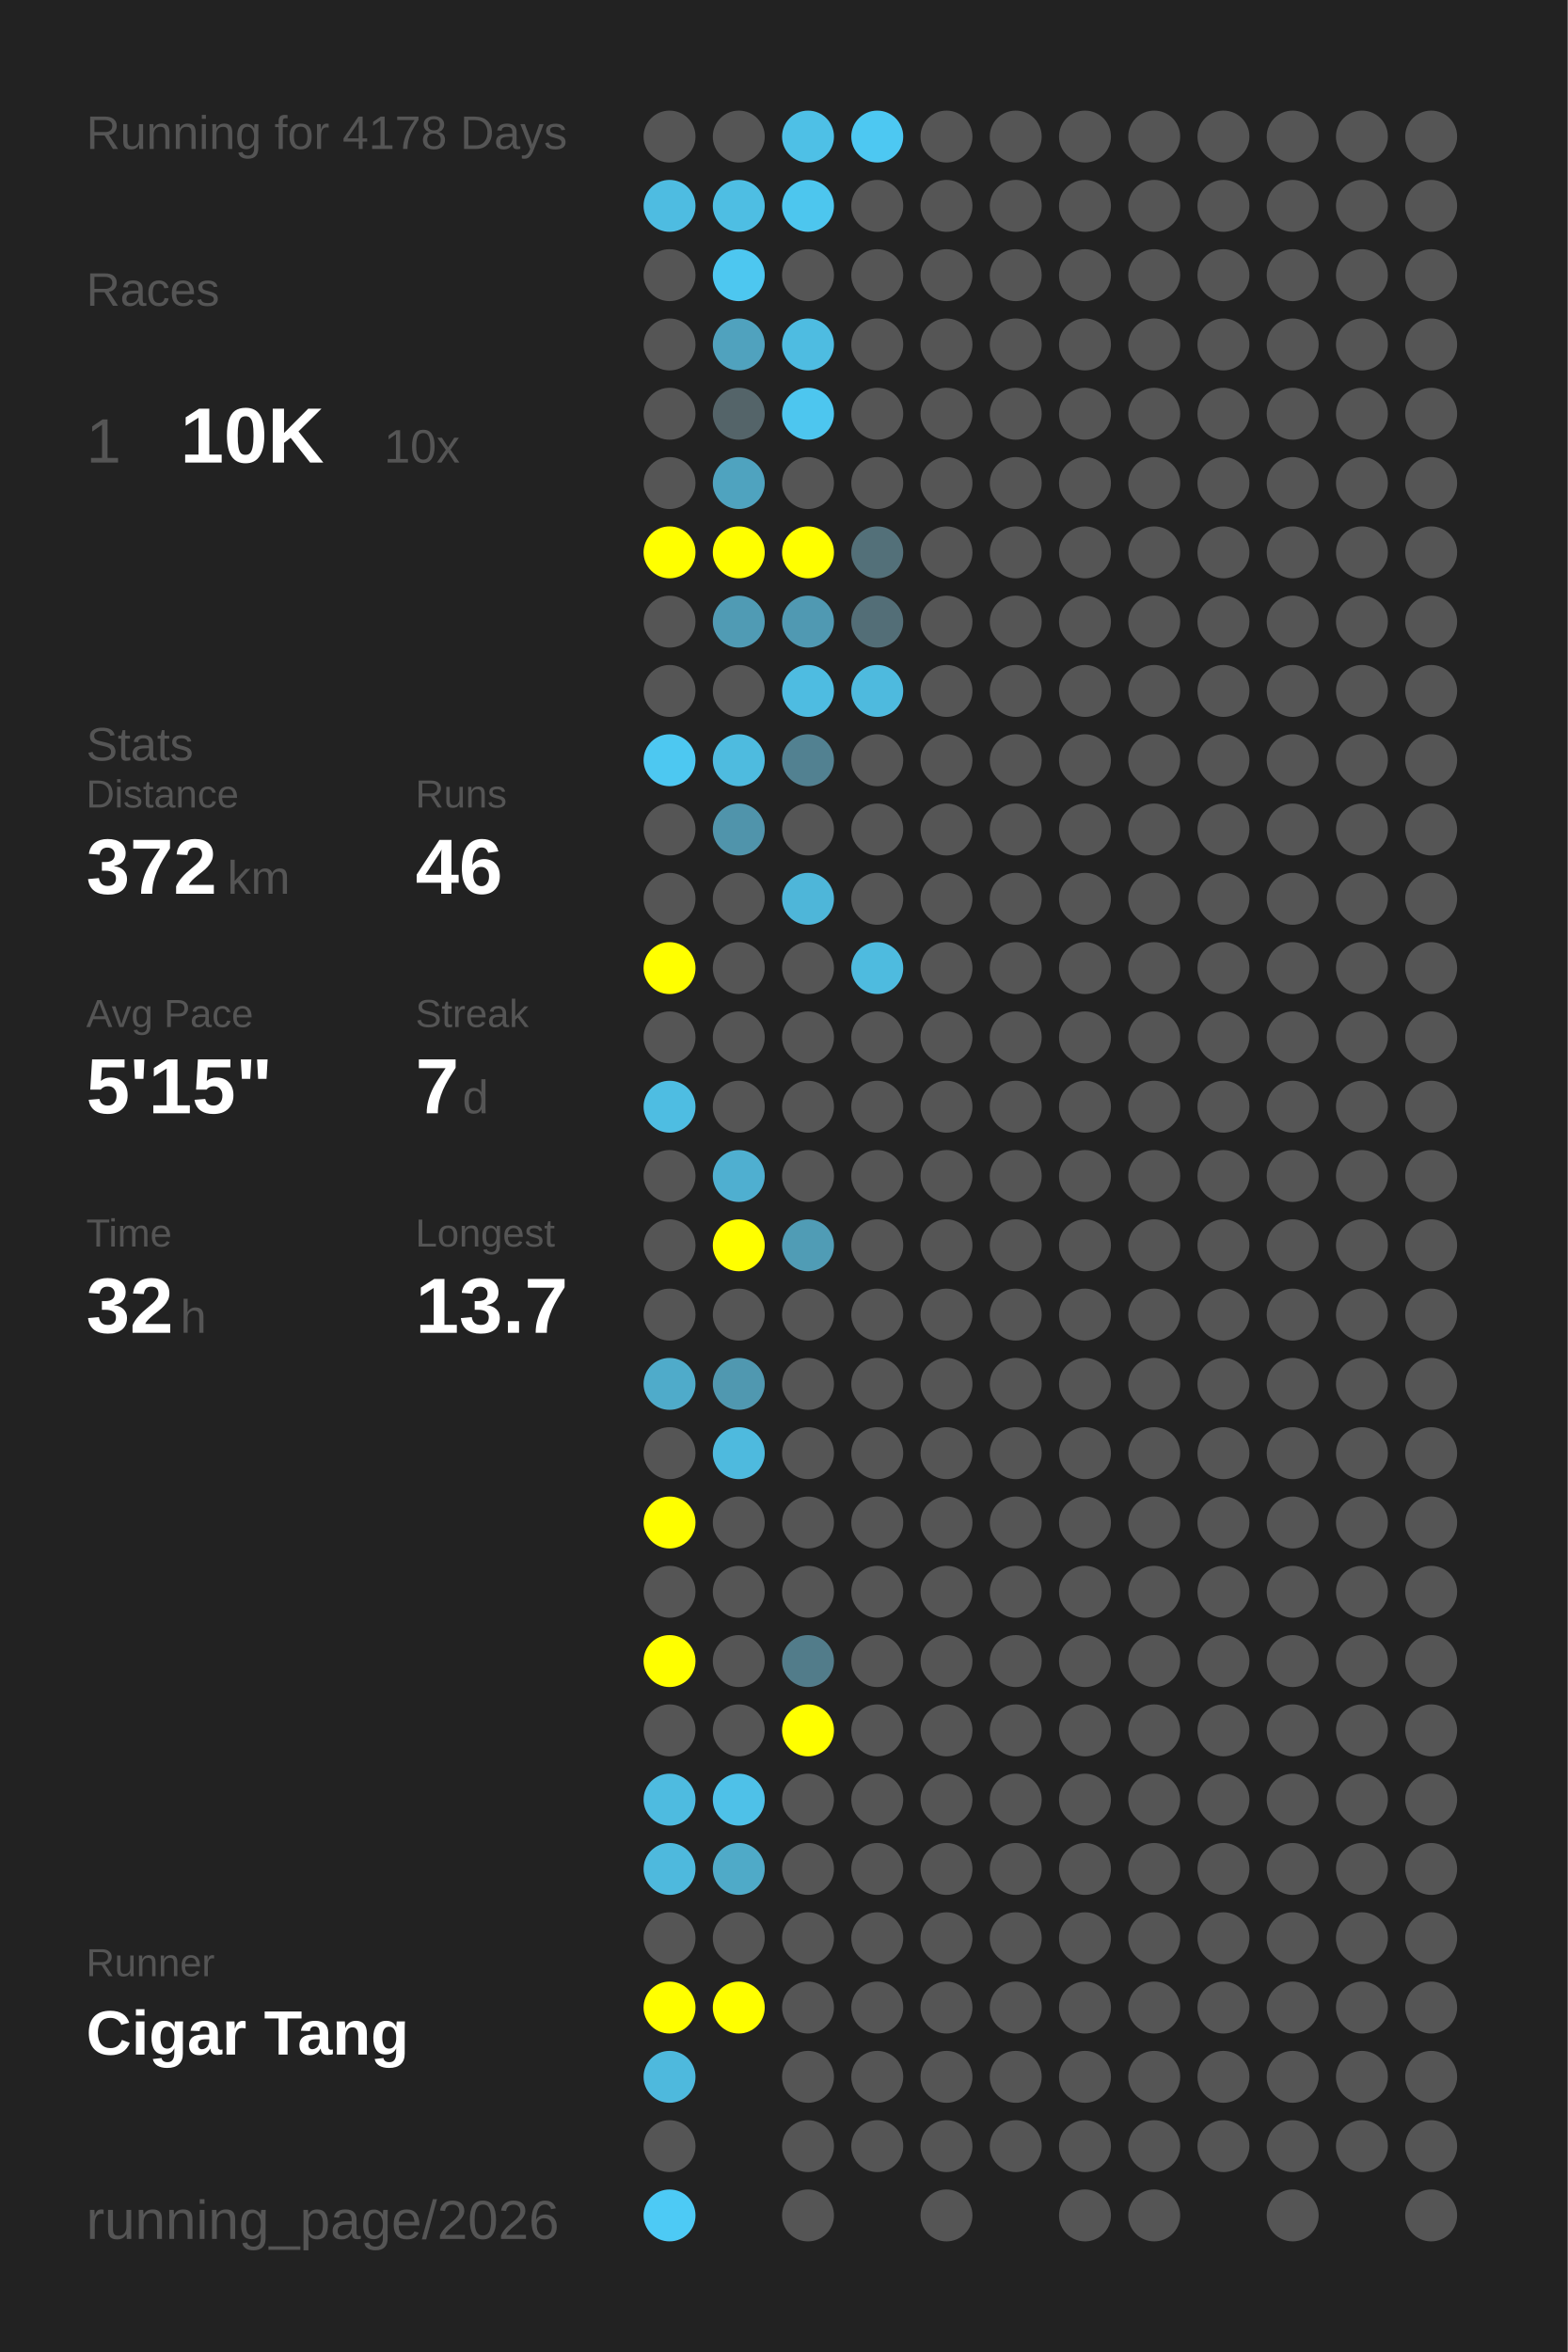
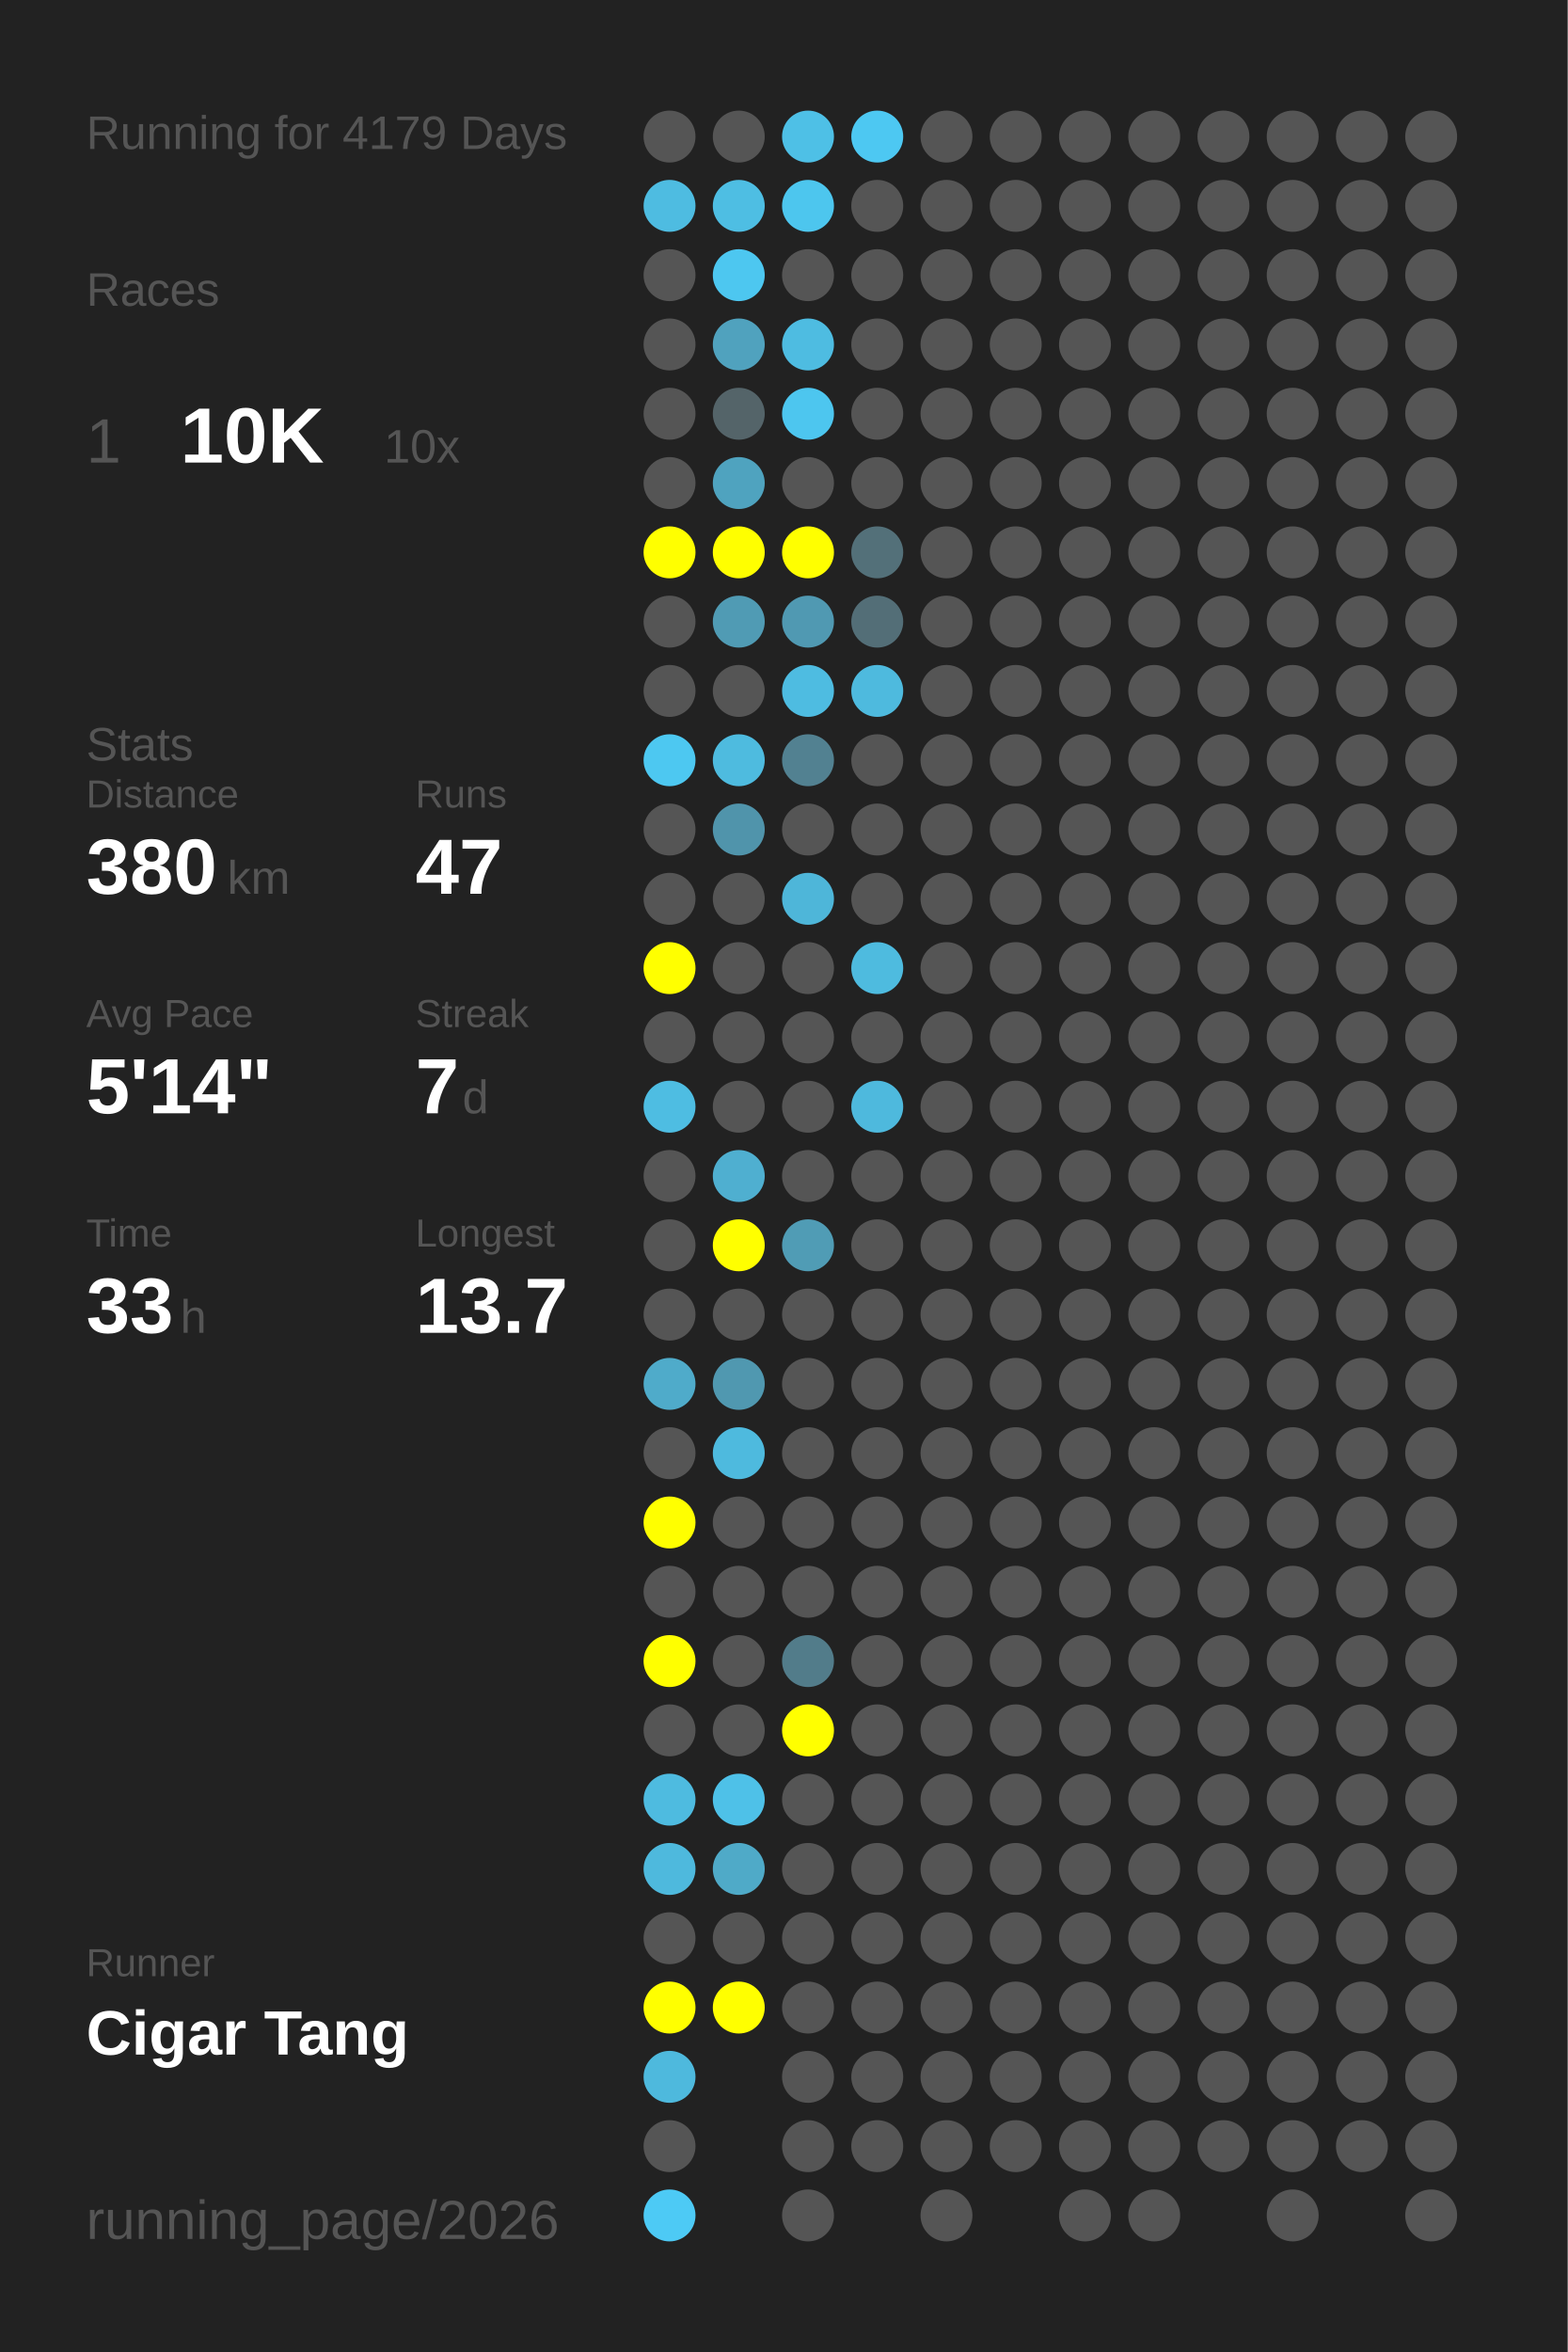
<svg xmlns="http://www.w3.org/2000/svg" baseProfile="full" height="300mm" version="1.1" viewBox="0,0,200,300" width="200mm">
  <defs />
  <rect fill="#222222" height="300" width="200" x="0" y="0" />
-   <text fill="#555555" style="font-size:6px; font-family:Arial;" x="11" y="19">Running for 4178 Days</text>
+   <text fill="#555555" style="font-size:6px; font-family:Arial;" x="11" y="19">Running for 4179 Days</text>
  <text fill="#555555" style="font-size:6px; font-family:Arial;" x="11" y="39">Races</text>
  <text fill="#555555" style="font-size:8px; font-family:Arial;" x="11" y="59">1</text>
  <text fill="#FFFFFF" style="font-size:10px; font-family:Arial; font-weight:bold;" x="23" y="59">10K</text>
  <text fill="#555555" style="font-size:6px; font-family:Arial;" x="49" y="59">10x</text>
  <text fill="#555555" style="font-size:6px; font-family:Arial;" x="11" y="97">Stats</text>
  <text fill="#555555" style="font-size:5px; font-family:Arial;" x="11" y="103">Distance</text>
-   <text fill="#FFFFFF" style="font-size:10px; font-family:Arial; font-weight:bold;" x="11" y="114">372</text>
+   <text fill="#FFFFFF" style="font-size:10px; font-family:Arial; font-weight:bold;" x="11" y="114">380</text>
  <text fill="#555555" style="font-size:6px; font-family:Arial;" x="29" y="114">km</text>
  <text fill="#555555" style="font-size:5px; font-family:Arial;" x="53" y="103">Runs</text>
-   <text fill="#FFFFFF" style="font-size:10px; font-family:Arial; font-weight:bold;" x="53" y="114">46</text>
+   <text fill="#FFFFFF" style="font-size:10px; font-family:Arial; font-weight:bold;" x="53" y="114">47</text>
  <text fill="#555555" style="font-size:5px; font-family:Arial;" x="11" y="131">Avg Pace</text>
-   <text fill="#FFFFFF" style="font-size:10px; font-family:Arial; font-weight:bold;" x="11" y="142">5'15"</text>
+   <text fill="#FFFFFF" style="font-size:10px; font-family:Arial; font-weight:bold;" x="11" y="142">5'14"</text>
  <text fill="#555555" style="font-size:5px; font-family:Arial;" x="53" y="131">Streak</text>
  <text fill="#FFFFFF" style="font-size:10px; font-family:Arial; font-weight:bold;" x="53" y="142">7</text>
  <text fill="#555555" style="font-size:6px; font-family:Arial;" x="59" y="142">d</text>
  <text fill="#555555" style="font-size:5px; font-family:Arial;" x="11" y="159">Time</text>
-   <text fill="#FFFFFF" style="font-size:10px; font-family:Arial; font-weight:bold;" x="11" y="170">32</text>
+   <text fill="#FFFFFF" style="font-size:10px; font-family:Arial; font-weight:bold;" x="11" y="170">33</text>
  <text fill="#555555" style="font-size:6px; font-family:Arial;" x="23" y="170">h</text>
  <text fill="#555555" style="font-size:5px; font-family:Arial;" x="53" y="159">Longest</text>
  <text fill="#FFFFFF" style="font-size:10px; font-family:Arial; font-weight:bold;" x="53" y="170">13.7</text>
  <text fill="#555555" style="font-size:5px; font-family:Arial;" x="11" y="252.065">Runner</text>
  <text fill="#FFFFFF" style="font-size:8px; font-family:Arial; font-weight:bold;" x="11" y="262.065">Cigar Tang</text>
  <text fill="#555555" style="font-size:7px; font-family:Arial;" x="11" y="285.581">running_page/2026</text>
  <circle cx="85.417" cy="17.419" fill="#555555" r="3.312" />
  <circle cx="85.417" cy="26.258" fill="#4ebce1" r="3.312" />
  <circle cx="85.417" cy="35.097" fill="#555555" r="3.312" />
  <circle cx="85.417" cy="43.935" fill="#555555" r="3.312" />
  <circle cx="85.417" cy="52.774" fill="#555555" r="3.312" />
  <circle cx="85.417" cy="61.613" fill="#555555" r="3.312" />
  <circle cx="85.417" cy="70.452" fill="#FFFF00" r="3.312" />
  <circle cx="85.417" cy="79.29" fill="#555555" r="3.312" />
  <circle cx="85.417" cy="88.129" fill="#555555" r="3.312" />
  <circle cx="85.417" cy="96.968" fill="#4dc8f1" r="3.312" />
  <circle cx="85.417" cy="105.806" fill="#555555" r="3.312" />
  <circle cx="85.417" cy="114.645" fill="#555555" r="3.312" />
  <circle cx="85.417" cy="123.484" fill="#FFFF00" r="3.312" />
  <circle cx="85.417" cy="132.323" fill="#555555" r="3.312" />
  <circle cx="85.417" cy="141.161" fill="#4ebde2" r="3.312" />
  <circle cx="85.417" cy="150" fill="#555555" r="3.312" />
  <circle cx="85.417" cy="158.839" fill="#555555" r="3.312" />
  <circle cx="85.417" cy="167.677" fill="#555555" r="3.312" />
  <circle cx="85.417" cy="176.516" fill="#4fabca" r="3.312" />
  <circle cx="85.417" cy="185.355" fill="#555555" r="3.312" />
  <circle cx="85.417" cy="194.194" fill="#FFFF00" r="3.312" />
  <circle cx="85.417" cy="203.032" fill="#555555" r="3.312" />
  <circle cx="85.417" cy="211.871" fill="#FFFF00" r="3.312" />
  <circle cx="85.417" cy="220.71" fill="#555555" r="3.312" />
  <circle cx="85.417" cy="229.548" fill="#4ebbe0" r="3.312" />
  <circle cx="85.417" cy="238.387" fill="#4eb9dd" r="3.312" />
  <circle cx="85.417" cy="247.226" fill="#555555" r="3.312" />
  <circle cx="85.417" cy="256.065" fill="#FFFF00" r="3.312" />
  <circle cx="85.417" cy="264.903" fill="#4eb9dd" r="3.312" />
  <circle cx="85.417" cy="273.742" fill="#555555" r="3.312" />
  <circle cx="85.417" cy="282.581" fill="#4dcaf5" r="3.312" />
  <circle cx="94.25" cy="17.419" fill="#555555" r="3.312" />
  <circle cx="94.25" cy="26.258" fill="#4ebee3" r="3.312" />
  <circle cx="94.25" cy="35.097" fill="#4dc7f0" r="3.312" />
  <circle cx="94.25" cy="43.935" fill="#50a2be" r="3.312" />
  <circle cx="94.25" cy="52.774" fill="#546469" r="3.312" />
  <circle cx="94.25" cy="61.613" fill="#4fa3bf" r="3.312" />
  <circle cx="94.25" cy="70.452" fill="#FFFF00" r="3.312" />
  <circle cx="94.25" cy="79.29" fill="#509bb4" r="3.312" />
  <circle cx="94.25" cy="88.129" fill="#555555" r="3.312" />
  <circle cx="94.25" cy="96.968" fill="#4ebbdf" r="3.312" />
  <circle cx="94.25" cy="105.806" fill="#5094ab" r="3.312" />
  <circle cx="94.25" cy="114.645" fill="#555555" r="3.312" />
  <circle cx="94.25" cy="123.484" fill="#555555" r="3.312" />
  <circle cx="94.25" cy="132.323" fill="#555555" r="3.312" />
  <circle cx="94.25" cy="141.161" fill="#555555" r="3.312" />
  <circle cx="94.25" cy="150" fill="#4fafd0" r="3.312" />
  <circle cx="94.25" cy="158.839" fill="#FFFF00" r="3.312" />
  <circle cx="94.25" cy="167.677" fill="#555555" r="3.312" />
  <circle cx="94.25" cy="176.516" fill="#5098b0" r="3.312" />
  <circle cx="94.25" cy="185.355" fill="#4ebade" r="3.312" />
  <circle cx="94.25" cy="194.194" fill="#555555" r="3.312" />
  <circle cx="94.25" cy="203.032" fill="#555555" r="3.312" />
  <circle cx="94.25" cy="211.871" fill="#555555" r="3.312" />
  <circle cx="94.25" cy="220.71" fill="#555555" r="3.312" />
  <circle cx="94.25" cy="229.548" fill="#4ec1e8" r="3.312" />
  <circle cx="94.25" cy="238.387" fill="#4faac8" r="3.312" />
  <circle cx="94.25" cy="247.226" fill="#555555" r="3.312" />
  <circle cx="94.25" cy="256.065" fill="#FFFF00" r="3.312" />
  <circle cx="103.083" cy="17.419" fill="#4ec0e6" r="3.312" />
  <circle cx="103.083" cy="26.258" fill="#4dc6ee" r="3.312" />
  <circle cx="103.083" cy="35.097" fill="#555555" r="3.312" />
  <circle cx="103.083" cy="43.935" fill="#4ebce1" r="3.312" />
  <circle cx="103.083" cy="52.774" fill="#4dc6ef" r="3.312" />
  <circle cx="103.083" cy="61.613" fill="#555555" r="3.312" />
  <circle cx="103.083" cy="70.452" fill="#FFFF00" r="3.312" />
  <circle cx="103.083" cy="79.29" fill="#5099b2" r="3.312" />
  <circle cx="103.083" cy="88.129" fill="#4ebce1" r="3.312" />
  <circle cx="103.083" cy="96.968" fill="#528191" r="3.312" />
  <circle cx="103.083" cy="105.806" fill="#555555" r="3.312" />
  <circle cx="103.083" cy="114.645" fill="#4eb6d9" r="3.312" />
  <circle cx="103.083" cy="123.484" fill="#555555" r="3.312" />
  <circle cx="103.083" cy="132.323" fill="#555555" r="3.312" />
  <circle cx="103.083" cy="141.161" fill="#555555" r="3.312" />
  <circle cx="103.083" cy="150" fill="#555555" r="3.312" />
  <circle cx="103.083" cy="158.839" fill="#509cb5" r="3.312" />
  <circle cx="103.083" cy="167.677" fill="#555555" r="3.312" />
  <circle cx="103.083" cy="176.516" fill="#555555" r="3.312" />
  <circle cx="103.083" cy="185.355" fill="#555555" r="3.312" />
  <circle cx="103.083" cy="194.194" fill="#555555" r="3.312" />
  <circle cx="103.083" cy="203.032" fill="#555555" r="3.312" />
  <circle cx="103.083" cy="211.871" fill="#527c8a" r="3.312" />
  <circle cx="103.083" cy="220.71" fill="#FFFF00" r="3.312" />
  <circle cx="103.083" cy="229.548" fill="#555555" r="3.312" />
  <circle cx="103.083" cy="238.387" fill="#555555" r="3.312" />
  <circle cx="103.083" cy="247.226" fill="#555555" r="3.312" />
  <circle cx="103.083" cy="256.065" fill="#555555" r="3.312" />
  <circle cx="103.083" cy="264.903" fill="#555555" r="3.312" />
  <circle cx="103.083" cy="273.742" fill="#555555" r="3.312" />
  <circle cx="103.083" cy="282.581" fill="#555555" r="3.312" />
  <circle cx="111.917" cy="17.419" fill="#4dc8f2" r="3.312" />
  <circle cx="111.917" cy="26.258" fill="#555555" r="3.312" />
  <circle cx="111.917" cy="35.097" fill="#555555" r="3.312" />
  <circle cx="111.917" cy="43.935" fill="#555555" r="3.312" />
  <circle cx="111.917" cy="52.774" fill="#555555" r="3.312" />
  <circle cx="111.917" cy="61.613" fill="#555555" r="3.312" />
  <circle cx="111.917" cy="70.452" fill="#537079" r="3.312" />
  <circle cx="111.917" cy="79.29" fill="#536e77" r="3.312" />
  <circle cx="111.917" cy="88.129" fill="#4ebade" r="3.312" />
  <circle cx="111.917" cy="96.968" fill="#555555" r="3.312" />
  <circle cx="111.917" cy="105.806" fill="#555555" r="3.312" />
  <circle cx="111.917" cy="114.645" fill="#555555" r="3.312" />
  <circle cx="111.917" cy="123.484" fill="#4ebbdf" r="3.312" />
  <circle cx="111.917" cy="132.323" fill="#555555" r="3.312" />
-   <circle cx="111.917" cy="141.161" fill="#555555" r="3.312" />
+   <circle cx="111.917" cy="141.161" fill="#4eb9dd" r="3.312" />
  <circle cx="111.917" cy="150" fill="#555555" r="3.312" />
  <circle cx="111.917" cy="158.839" fill="#555555" r="3.312" />
  <circle cx="111.917" cy="167.677" fill="#555555" r="3.312" />
  <circle cx="111.917" cy="176.516" fill="#555555" r="3.312" />
  <circle cx="111.917" cy="185.355" fill="#555555" r="3.312" />
  <circle cx="111.917" cy="194.194" fill="#555555" r="3.312" />
  <circle cx="111.917" cy="203.032" fill="#555555" r="3.312" />
  <circle cx="111.917" cy="211.871" fill="#555555" r="3.312" />
  <circle cx="111.917" cy="220.71" fill="#555555" r="3.312" />
  <circle cx="111.917" cy="229.548" fill="#555555" r="3.312" />
  <circle cx="111.917" cy="238.387" fill="#555555" r="3.312" />
  <circle cx="111.917" cy="247.226" fill="#555555" r="3.312" />
  <circle cx="111.917" cy="256.065" fill="#555555" r="3.312" />
  <circle cx="111.917" cy="264.903" fill="#555555" r="3.312" />
  <circle cx="111.917" cy="273.742" fill="#555555" r="3.312" />
  <circle cx="120.75" cy="17.419" fill="#555555" r="3.312" />
  <circle cx="120.75" cy="26.258" fill="#555555" r="3.312" />
  <circle cx="120.75" cy="35.097" fill="#555555" r="3.312" />
  <circle cx="120.75" cy="43.935" fill="#555555" r="3.312" />
  <circle cx="120.75" cy="52.774" fill="#555555" r="3.312" />
  <circle cx="120.75" cy="61.613" fill="#555555" r="3.312" />
  <circle cx="120.75" cy="70.452" fill="#555555" r="3.312" />
  <circle cx="120.75" cy="79.29" fill="#555555" r="3.312" />
  <circle cx="120.75" cy="88.129" fill="#555555" r="3.312" />
  <circle cx="120.75" cy="96.968" fill="#555555" r="3.312" />
  <circle cx="120.75" cy="105.806" fill="#555555" r="3.312" />
  <circle cx="120.75" cy="114.645" fill="#555555" r="3.312" />
  <circle cx="120.75" cy="123.484" fill="#555555" r="3.312" />
  <circle cx="120.75" cy="132.323" fill="#555555" r="3.312" />
  <circle cx="120.75" cy="141.161" fill="#555555" r="3.312" />
  <circle cx="120.75" cy="150" fill="#555555" r="3.312" />
  <circle cx="120.75" cy="158.839" fill="#555555" r="3.312" />
  <circle cx="120.75" cy="167.677" fill="#555555" r="3.312" />
  <circle cx="120.75" cy="176.516" fill="#555555" r="3.312" />
  <circle cx="120.75" cy="185.355" fill="#555555" r="3.312" />
  <circle cx="120.75" cy="194.194" fill="#555555" r="3.312" />
  <circle cx="120.75" cy="203.032" fill="#555555" r="3.312" />
  <circle cx="120.75" cy="211.871" fill="#555555" r="3.312" />
  <circle cx="120.75" cy="220.71" fill="#555555" r="3.312" />
  <circle cx="120.75" cy="229.548" fill="#555555" r="3.312" />
  <circle cx="120.75" cy="238.387" fill="#555555" r="3.312" />
  <circle cx="120.75" cy="247.226" fill="#555555" r="3.312" />
  <circle cx="120.75" cy="256.065" fill="#555555" r="3.312" />
  <circle cx="120.75" cy="264.903" fill="#555555" r="3.312" />
  <circle cx="120.75" cy="273.742" fill="#555555" r="3.312" />
  <circle cx="120.75" cy="282.581" fill="#555555" r="3.312" />
  <circle cx="129.583" cy="17.419" fill="#555555" r="3.312" />
  <circle cx="129.583" cy="26.258" fill="#555555" r="3.312" />
  <circle cx="129.583" cy="35.097" fill="#555555" r="3.312" />
  <circle cx="129.583" cy="43.935" fill="#555555" r="3.312" />
  <circle cx="129.583" cy="52.774" fill="#555555" r="3.312" />
  <circle cx="129.583" cy="61.613" fill="#555555" r="3.312" />
  <circle cx="129.583" cy="70.452" fill="#555555" r="3.312" />
  <circle cx="129.583" cy="79.29" fill="#555555" r="3.312" />
  <circle cx="129.583" cy="88.129" fill="#555555" r="3.312" />
  <circle cx="129.583" cy="96.968" fill="#555555" r="3.312" />
  <circle cx="129.583" cy="105.806" fill="#555555" r="3.312" />
  <circle cx="129.583" cy="114.645" fill="#555555" r="3.312" />
  <circle cx="129.583" cy="123.484" fill="#555555" r="3.312" />
  <circle cx="129.583" cy="132.323" fill="#555555" r="3.312" />
  <circle cx="129.583" cy="141.161" fill="#555555" r="3.312" />
  <circle cx="129.583" cy="150" fill="#555555" r="3.312" />
  <circle cx="129.583" cy="158.839" fill="#555555" r="3.312" />
  <circle cx="129.583" cy="167.677" fill="#555555" r="3.312" />
  <circle cx="129.583" cy="176.516" fill="#555555" r="3.312" />
  <circle cx="129.583" cy="185.355" fill="#555555" r="3.312" />
  <circle cx="129.583" cy="194.194" fill="#555555" r="3.312" />
  <circle cx="129.583" cy="203.032" fill="#555555" r="3.312" />
  <circle cx="129.583" cy="211.871" fill="#555555" r="3.312" />
  <circle cx="129.583" cy="220.71" fill="#555555" r="3.312" />
  <circle cx="129.583" cy="229.548" fill="#555555" r="3.312" />
  <circle cx="129.583" cy="238.387" fill="#555555" r="3.312" />
  <circle cx="129.583" cy="247.226" fill="#555555" r="3.312" />
  <circle cx="129.583" cy="256.065" fill="#555555" r="3.312" />
  <circle cx="129.583" cy="264.903" fill="#555555" r="3.312" />
  <circle cx="129.583" cy="273.742" fill="#555555" r="3.312" />
  <circle cx="138.417" cy="17.419" fill="#555555" r="3.312" />
  <circle cx="138.417" cy="26.258" fill="#555555" r="3.312" />
  <circle cx="138.417" cy="35.097" fill="#555555" r="3.312" />
  <circle cx="138.417" cy="43.935" fill="#555555" r="3.312" />
  <circle cx="138.417" cy="52.774" fill="#555555" r="3.312" />
  <circle cx="138.417" cy="61.613" fill="#555555" r="3.312" />
  <circle cx="138.417" cy="70.452" fill="#555555" r="3.312" />
  <circle cx="138.417" cy="79.29" fill="#555555" r="3.312" />
  <circle cx="138.417" cy="88.129" fill="#555555" r="3.312" />
  <circle cx="138.417" cy="96.968" fill="#555555" r="3.312" />
  <circle cx="138.417" cy="105.806" fill="#555555" r="3.312" />
  <circle cx="138.417" cy="114.645" fill="#555555" r="3.312" />
  <circle cx="138.417" cy="123.484" fill="#555555" r="3.312" />
  <circle cx="138.417" cy="132.323" fill="#555555" r="3.312" />
  <circle cx="138.417" cy="141.161" fill="#555555" r="3.312" />
  <circle cx="138.417" cy="150" fill="#555555" r="3.312" />
  <circle cx="138.417" cy="158.839" fill="#555555" r="3.312" />
  <circle cx="138.417" cy="167.677" fill="#555555" r="3.312" />
  <circle cx="138.417" cy="176.516" fill="#555555" r="3.312" />
  <circle cx="138.417" cy="185.355" fill="#555555" r="3.312" />
  <circle cx="138.417" cy="194.194" fill="#555555" r="3.312" />
  <circle cx="138.417" cy="203.032" fill="#555555" r="3.312" />
  <circle cx="138.417" cy="211.871" fill="#555555" r="3.312" />
  <circle cx="138.417" cy="220.71" fill="#555555" r="3.312" />
  <circle cx="138.417" cy="229.548" fill="#555555" r="3.312" />
  <circle cx="138.417" cy="238.387" fill="#555555" r="3.312" />
  <circle cx="138.417" cy="247.226" fill="#555555" r="3.312" />
  <circle cx="138.417" cy="256.065" fill="#555555" r="3.312" />
  <circle cx="138.417" cy="264.903" fill="#555555" r="3.312" />
  <circle cx="138.417" cy="273.742" fill="#555555" r="3.312" />
  <circle cx="138.417" cy="282.581" fill="#555555" r="3.312" />
  <circle cx="147.25" cy="17.419" fill="#555555" r="3.312" />
  <circle cx="147.25" cy="26.258" fill="#555555" r="3.312" />
  <circle cx="147.25" cy="35.097" fill="#555555" r="3.312" />
  <circle cx="147.25" cy="43.935" fill="#555555" r="3.312" />
  <circle cx="147.25" cy="52.774" fill="#555555" r="3.312" />
  <circle cx="147.25" cy="61.613" fill="#555555" r="3.312" />
  <circle cx="147.25" cy="70.452" fill="#555555" r="3.312" />
  <circle cx="147.25" cy="79.29" fill="#555555" r="3.312" />
  <circle cx="147.25" cy="88.129" fill="#555555" r="3.312" />
  <circle cx="147.25" cy="96.968" fill="#555555" r="3.312" />
  <circle cx="147.25" cy="105.806" fill="#555555" r="3.312" />
  <circle cx="147.25" cy="114.645" fill="#555555" r="3.312" />
  <circle cx="147.25" cy="123.484" fill="#555555" r="3.312" />
  <circle cx="147.25" cy="132.323" fill="#555555" r="3.312" />
  <circle cx="147.25" cy="141.161" fill="#555555" r="3.312" />
  <circle cx="147.25" cy="150" fill="#555555" r="3.312" />
  <circle cx="147.25" cy="158.839" fill="#555555" r="3.312" />
  <circle cx="147.25" cy="167.677" fill="#555555" r="3.312" />
  <circle cx="147.25" cy="176.516" fill="#555555" r="3.312" />
  <circle cx="147.25" cy="185.355" fill="#555555" r="3.312" />
  <circle cx="147.25" cy="194.194" fill="#555555" r="3.312" />
  <circle cx="147.25" cy="203.032" fill="#555555" r="3.312" />
  <circle cx="147.25" cy="211.871" fill="#555555" r="3.312" />
  <circle cx="147.25" cy="220.71" fill="#555555" r="3.312" />
  <circle cx="147.25" cy="229.548" fill="#555555" r="3.312" />
  <circle cx="147.25" cy="238.387" fill="#555555" r="3.312" />
  <circle cx="147.25" cy="247.226" fill="#555555" r="3.312" />
  <circle cx="147.25" cy="256.065" fill="#555555" r="3.312" />
  <circle cx="147.25" cy="264.903" fill="#555555" r="3.312" />
  <circle cx="147.25" cy="273.742" fill="#555555" r="3.312" />
  <circle cx="147.25" cy="282.581" fill="#555555" r="3.312" />
  <circle cx="156.083" cy="17.419" fill="#555555" r="3.312" />
  <circle cx="156.083" cy="26.258" fill="#555555" r="3.312" />
  <circle cx="156.083" cy="35.097" fill="#555555" r="3.312" />
  <circle cx="156.083" cy="43.935" fill="#555555" r="3.312" />
  <circle cx="156.083" cy="52.774" fill="#555555" r="3.312" />
  <circle cx="156.083" cy="61.613" fill="#555555" r="3.312" />
  <circle cx="156.083" cy="70.452" fill="#555555" r="3.312" />
  <circle cx="156.083" cy="79.29" fill="#555555" r="3.312" />
  <circle cx="156.083" cy="88.129" fill="#555555" r="3.312" />
  <circle cx="156.083" cy="96.968" fill="#555555" r="3.312" />
  <circle cx="156.083" cy="105.806" fill="#555555" r="3.312" />
  <circle cx="156.083" cy="114.645" fill="#555555" r="3.312" />
  <circle cx="156.083" cy="123.484" fill="#555555" r="3.312" />
  <circle cx="156.083" cy="132.323" fill="#555555" r="3.312" />
  <circle cx="156.083" cy="141.161" fill="#555555" r="3.312" />
  <circle cx="156.083" cy="150" fill="#555555" r="3.312" />
  <circle cx="156.083" cy="158.839" fill="#555555" r="3.312" />
  <circle cx="156.083" cy="167.677" fill="#555555" r="3.312" />
  <circle cx="156.083" cy="176.516" fill="#555555" r="3.312" />
  <circle cx="156.083" cy="185.355" fill="#555555" r="3.312" />
  <circle cx="156.083" cy="194.194" fill="#555555" r="3.312" />
  <circle cx="156.083" cy="203.032" fill="#555555" r="3.312" />
  <circle cx="156.083" cy="211.871" fill="#555555" r="3.312" />
  <circle cx="156.083" cy="220.71" fill="#555555" r="3.312" />
  <circle cx="156.083" cy="229.548" fill="#555555" r="3.312" />
  <circle cx="156.083" cy="238.387" fill="#555555" r="3.312" />
  <circle cx="156.083" cy="247.226" fill="#555555" r="3.312" />
  <circle cx="156.083" cy="256.065" fill="#555555" r="3.312" />
  <circle cx="156.083" cy="264.903" fill="#555555" r="3.312" />
  <circle cx="156.083" cy="273.742" fill="#555555" r="3.312" />
  <circle cx="164.917" cy="17.419" fill="#555555" r="3.312" />
  <circle cx="164.917" cy="26.258" fill="#555555" r="3.312" />
  <circle cx="164.917" cy="35.097" fill="#555555" r="3.312" />
  <circle cx="164.917" cy="43.935" fill="#555555" r="3.312" />
  <circle cx="164.917" cy="52.774" fill="#555555" r="3.312" />
  <circle cx="164.917" cy="61.613" fill="#555555" r="3.312" />
  <circle cx="164.917" cy="70.452" fill="#555555" r="3.312" />
  <circle cx="164.917" cy="79.29" fill="#555555" r="3.312" />
  <circle cx="164.917" cy="88.129" fill="#555555" r="3.312" />
  <circle cx="164.917" cy="96.968" fill="#555555" r="3.312" />
  <circle cx="164.917" cy="105.806" fill="#555555" r="3.312" />
  <circle cx="164.917" cy="114.645" fill="#555555" r="3.312" />
  <circle cx="164.917" cy="123.484" fill="#555555" r="3.312" />
  <circle cx="164.917" cy="132.323" fill="#555555" r="3.312" />
  <circle cx="164.917" cy="141.161" fill="#555555" r="3.312" />
  <circle cx="164.917" cy="150" fill="#555555" r="3.312" />
  <circle cx="164.917" cy="158.839" fill="#555555" r="3.312" />
  <circle cx="164.917" cy="167.677" fill="#555555" r="3.312" />
  <circle cx="164.917" cy="176.516" fill="#555555" r="3.312" />
  <circle cx="164.917" cy="185.355" fill="#555555" r="3.312" />
  <circle cx="164.917" cy="194.194" fill="#555555" r="3.312" />
  <circle cx="164.917" cy="203.032" fill="#555555" r="3.312" />
  <circle cx="164.917" cy="211.871" fill="#555555" r="3.312" />
  <circle cx="164.917" cy="220.71" fill="#555555" r="3.312" />
  <circle cx="164.917" cy="229.548" fill="#555555" r="3.312" />
  <circle cx="164.917" cy="238.387" fill="#555555" r="3.312" />
  <circle cx="164.917" cy="247.226" fill="#555555" r="3.312" />
  <circle cx="164.917" cy="256.065" fill="#555555" r="3.312" />
  <circle cx="164.917" cy="264.903" fill="#555555" r="3.312" />
  <circle cx="164.917" cy="273.742" fill="#555555" r="3.312" />
  <circle cx="164.917" cy="282.581" fill="#555555" r="3.312" />
  <circle cx="173.75" cy="17.419" fill="#555555" r="3.312" />
  <circle cx="173.75" cy="26.258" fill="#555555" r="3.312" />
  <circle cx="173.75" cy="35.097" fill="#555555" r="3.312" />
  <circle cx="173.75" cy="43.935" fill="#555555" r="3.312" />
  <circle cx="173.75" cy="52.774" fill="#555555" r="3.312" />
  <circle cx="173.75" cy="61.613" fill="#555555" r="3.312" />
  <circle cx="173.75" cy="70.452" fill="#555555" r="3.312" />
  <circle cx="173.75" cy="79.29" fill="#555555" r="3.312" />
  <circle cx="173.75" cy="88.129" fill="#555555" r="3.312" />
  <circle cx="173.75" cy="96.968" fill="#555555" r="3.312" />
  <circle cx="173.75" cy="105.806" fill="#555555" r="3.312" />
  <circle cx="173.75" cy="114.645" fill="#555555" r="3.312" />
  <circle cx="173.75" cy="123.484" fill="#555555" r="3.312" />
  <circle cx="173.75" cy="132.323" fill="#555555" r="3.312" />
  <circle cx="173.75" cy="141.161" fill="#555555" r="3.312" />
  <circle cx="173.75" cy="150" fill="#555555" r="3.312" />
  <circle cx="173.75" cy="158.839" fill="#555555" r="3.312" />
  <circle cx="173.75" cy="167.677" fill="#555555" r="3.312" />
  <circle cx="173.75" cy="176.516" fill="#555555" r="3.312" />
  <circle cx="173.75" cy="185.355" fill="#555555" r="3.312" />
  <circle cx="173.75" cy="194.194" fill="#555555" r="3.312" />
  <circle cx="173.75" cy="203.032" fill="#555555" r="3.312" />
  <circle cx="173.75" cy="211.871" fill="#555555" r="3.312" />
  <circle cx="173.75" cy="220.71" fill="#555555" r="3.312" />
  <circle cx="173.75" cy="229.548" fill="#555555" r="3.312" />
  <circle cx="173.75" cy="238.387" fill="#555555" r="3.312" />
  <circle cx="173.75" cy="247.226" fill="#555555" r="3.312" />
  <circle cx="173.75" cy="256.065" fill="#555555" r="3.312" />
  <circle cx="173.75" cy="264.903" fill="#555555" r="3.312" />
  <circle cx="173.75" cy="273.742" fill="#555555" r="3.312" />
  <circle cx="182.583" cy="17.419" fill="#555555" r="3.312" />
  <circle cx="182.583" cy="26.258" fill="#555555" r="3.312" />
  <circle cx="182.583" cy="35.097" fill="#555555" r="3.312" />
  <circle cx="182.583" cy="43.935" fill="#555555" r="3.312" />
  <circle cx="182.583" cy="52.774" fill="#555555" r="3.312" />
  <circle cx="182.583" cy="61.613" fill="#555555" r="3.312" />
  <circle cx="182.583" cy="70.452" fill="#555555" r="3.312" />
  <circle cx="182.583" cy="79.29" fill="#555555" r="3.312" />
  <circle cx="182.583" cy="88.129" fill="#555555" r="3.312" />
  <circle cx="182.583" cy="96.968" fill="#555555" r="3.312" />
  <circle cx="182.583" cy="105.806" fill="#555555" r="3.312" />
  <circle cx="182.583" cy="114.645" fill="#555555" r="3.312" />
  <circle cx="182.583" cy="123.484" fill="#555555" r="3.312" />
  <circle cx="182.583" cy="132.323" fill="#555555" r="3.312" />
  <circle cx="182.583" cy="141.161" fill="#555555" r="3.312" />
  <circle cx="182.583" cy="150" fill="#555555" r="3.312" />
  <circle cx="182.583" cy="158.839" fill="#555555" r="3.312" />
  <circle cx="182.583" cy="167.677" fill="#555555" r="3.312" />
  <circle cx="182.583" cy="176.516" fill="#555555" r="3.312" />
  <circle cx="182.583" cy="185.355" fill="#555555" r="3.312" />
  <circle cx="182.583" cy="194.194" fill="#555555" r="3.312" />
  <circle cx="182.583" cy="203.032" fill="#555555" r="3.312" />
  <circle cx="182.583" cy="211.871" fill="#555555" r="3.312" />
  <circle cx="182.583" cy="220.71" fill="#555555" r="3.312" />
  <circle cx="182.583" cy="229.548" fill="#555555" r="3.312" />
  <circle cx="182.583" cy="238.387" fill="#555555" r="3.312" />
  <circle cx="182.583" cy="247.226" fill="#555555" r="3.312" />
  <circle cx="182.583" cy="256.065" fill="#555555" r="3.312" />
  <circle cx="182.583" cy="264.903" fill="#555555" r="3.312" />
  <circle cx="182.583" cy="273.742" fill="#555555" r="3.312" />
  <circle cx="182.583" cy="282.581" fill="#555555" r="3.312" />
</svg>
